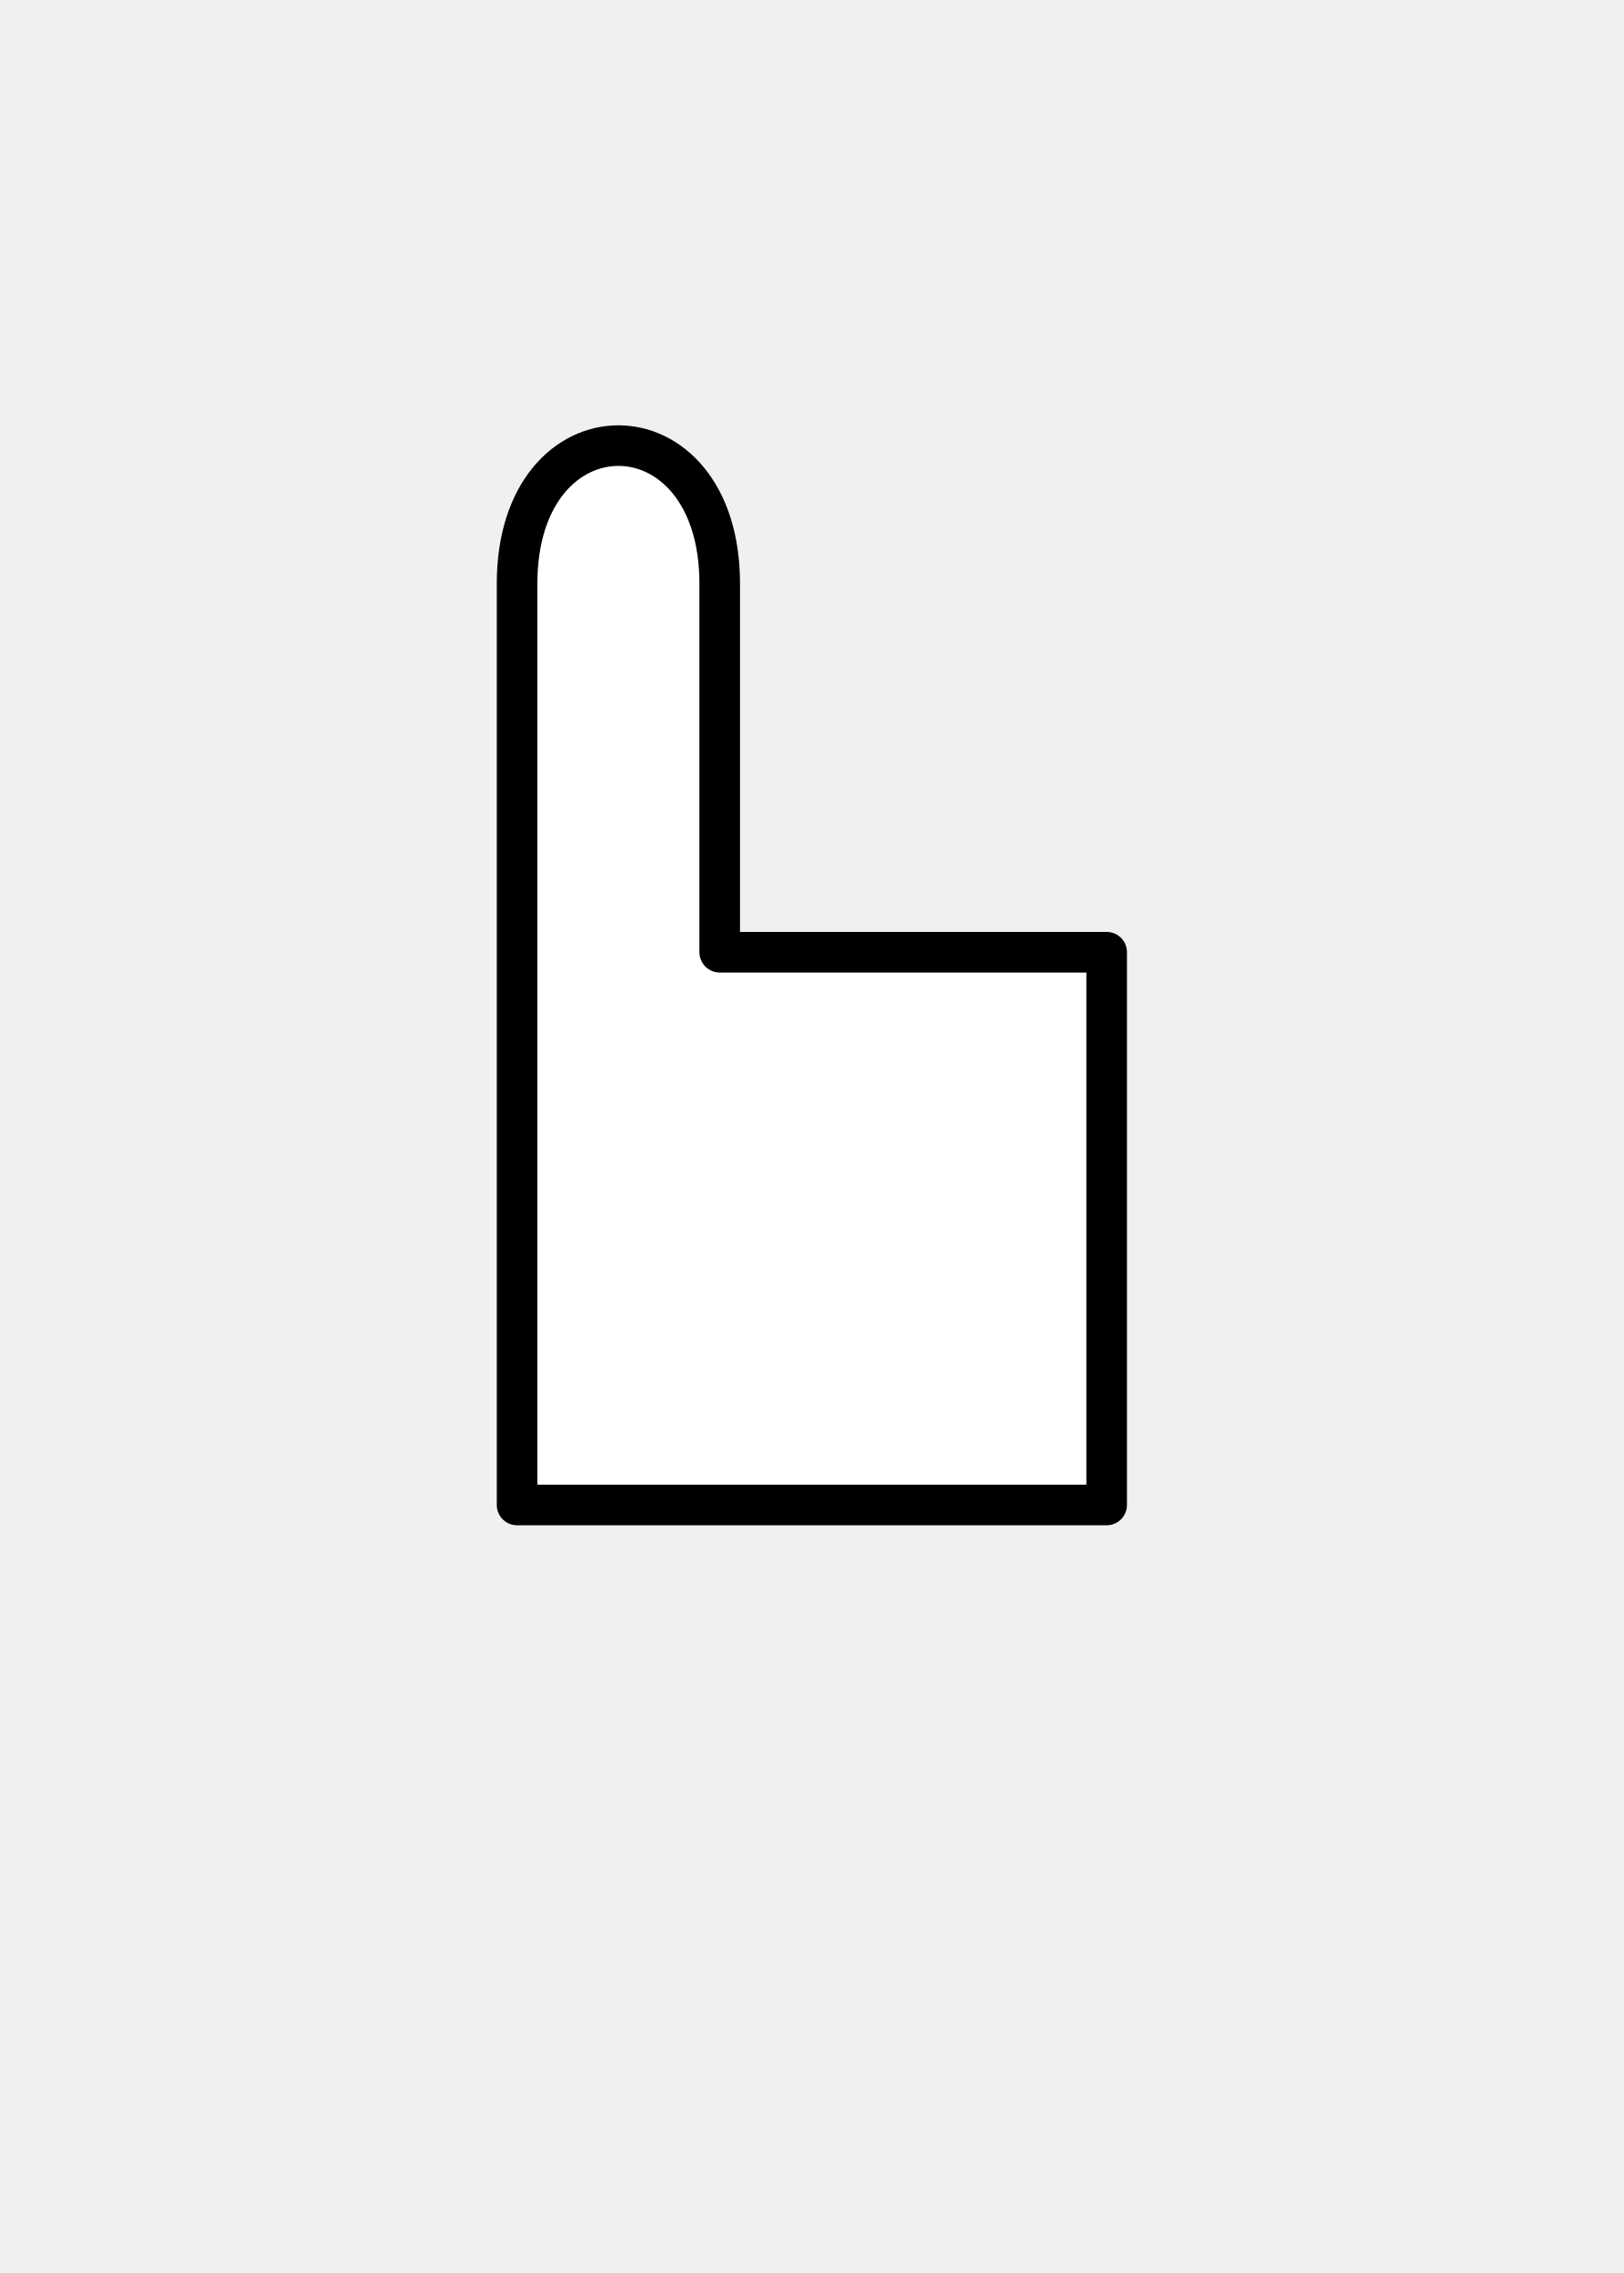
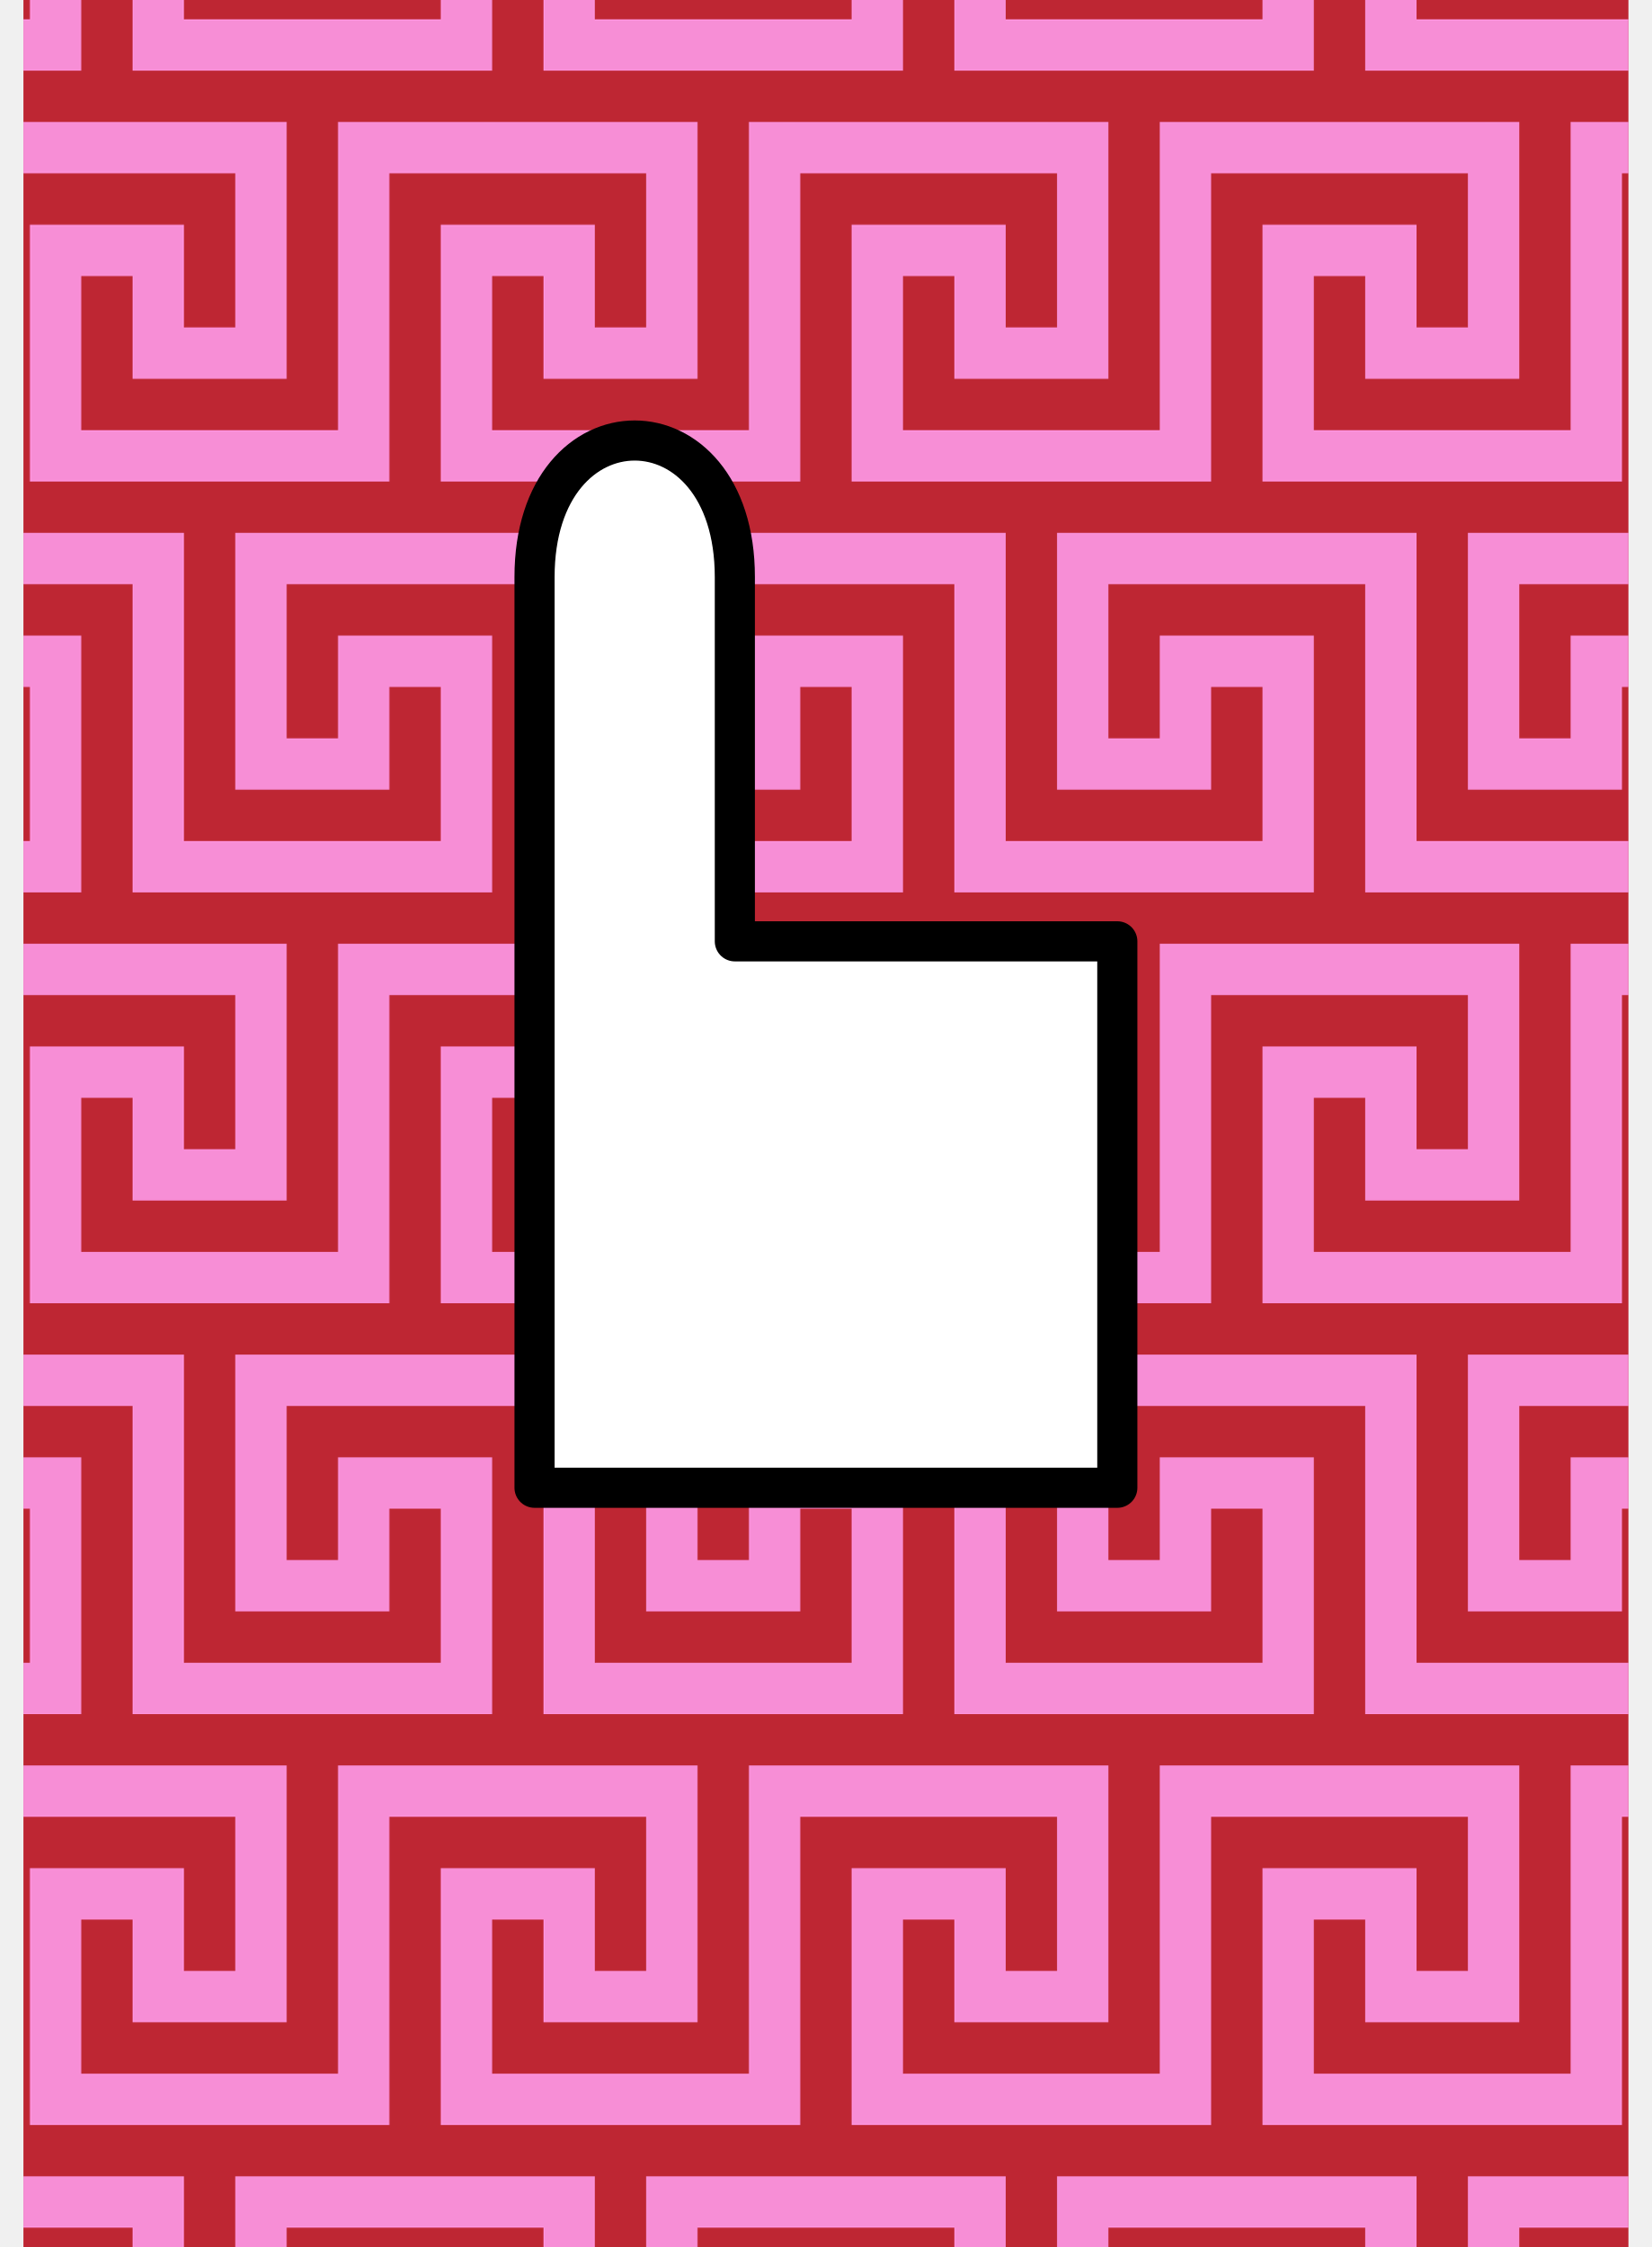
- <svg xmlns="http://www.w3.org/2000/svg" width="100%" viewBox="-2.5 -7.5 25 35" version="1.1">
+ <svg xmlns="http://www.w3.org/2000/svg" width="816px" height="1110px" viewBox="-2.5 -7.5 25 35" version="1.1">
+   <defs>
+     <pattern id="pattern" x="0" y="0" width="32" height="64" patternUnits="userSpaceOnUse" patternTransform="scale(0.2 0.2)">
+       <g id="Page-1" stroke="none" stroke-width="1" fill="none" fill-rule="evenodd">
+         <g id="aztec" fill="#f78ed6">
+           <path d="M0,28 L20,28 L20,16 L16,16 L16,24 L4,24 L4,4 L32,4 L32,32 L28,32 L28,8 L8,8 L8,20 L12,20 L12,12 L24,12 L24,32 L0,32 L0,28 Z M12,36 L32,36 L32,40 L16,40 L16,64 L0,64 L0,60 L12,60 L12,36 Z M28,48 L24,48 L24,60 L32,60 L32,64 L20,64 L20,44 L32,44 L32,56 L28,56 L28,48 Z M0,36 L8,36 L8,56 L0,56 L0,52 L4,52 L4,40 L0,40 L0,36 Z" id="Combined-Shape" />
+         </g>
+       </g>
+     </pattern>
+   </defs>
+   <rect x="-2.5" y="-7.5" width="25" height="35" stroke="none" style="fill: #be2633" />
+   <rect x="-2.5" y="-7.5" width="25" height="35" stroke="none" stroke-width="5px" fill="url(#pattern)" />
  <g transform="translate(-2.5,-2.5)">
    <g transform="scale(1.25,1.25)">
      <path stroke-linejoin="round" stroke-width="0.5" fill="white" stroke="black" d="M 6.369 3.191 L 6.369 14.539 L 13.631 14.539 L 13.631 7.73 L 8.865 7.73 L 8.865 3.191 C 8.865 0.922 6.369 0.922 6.369 3.191 Z  " />
    </g>
  </g>
</svg>
